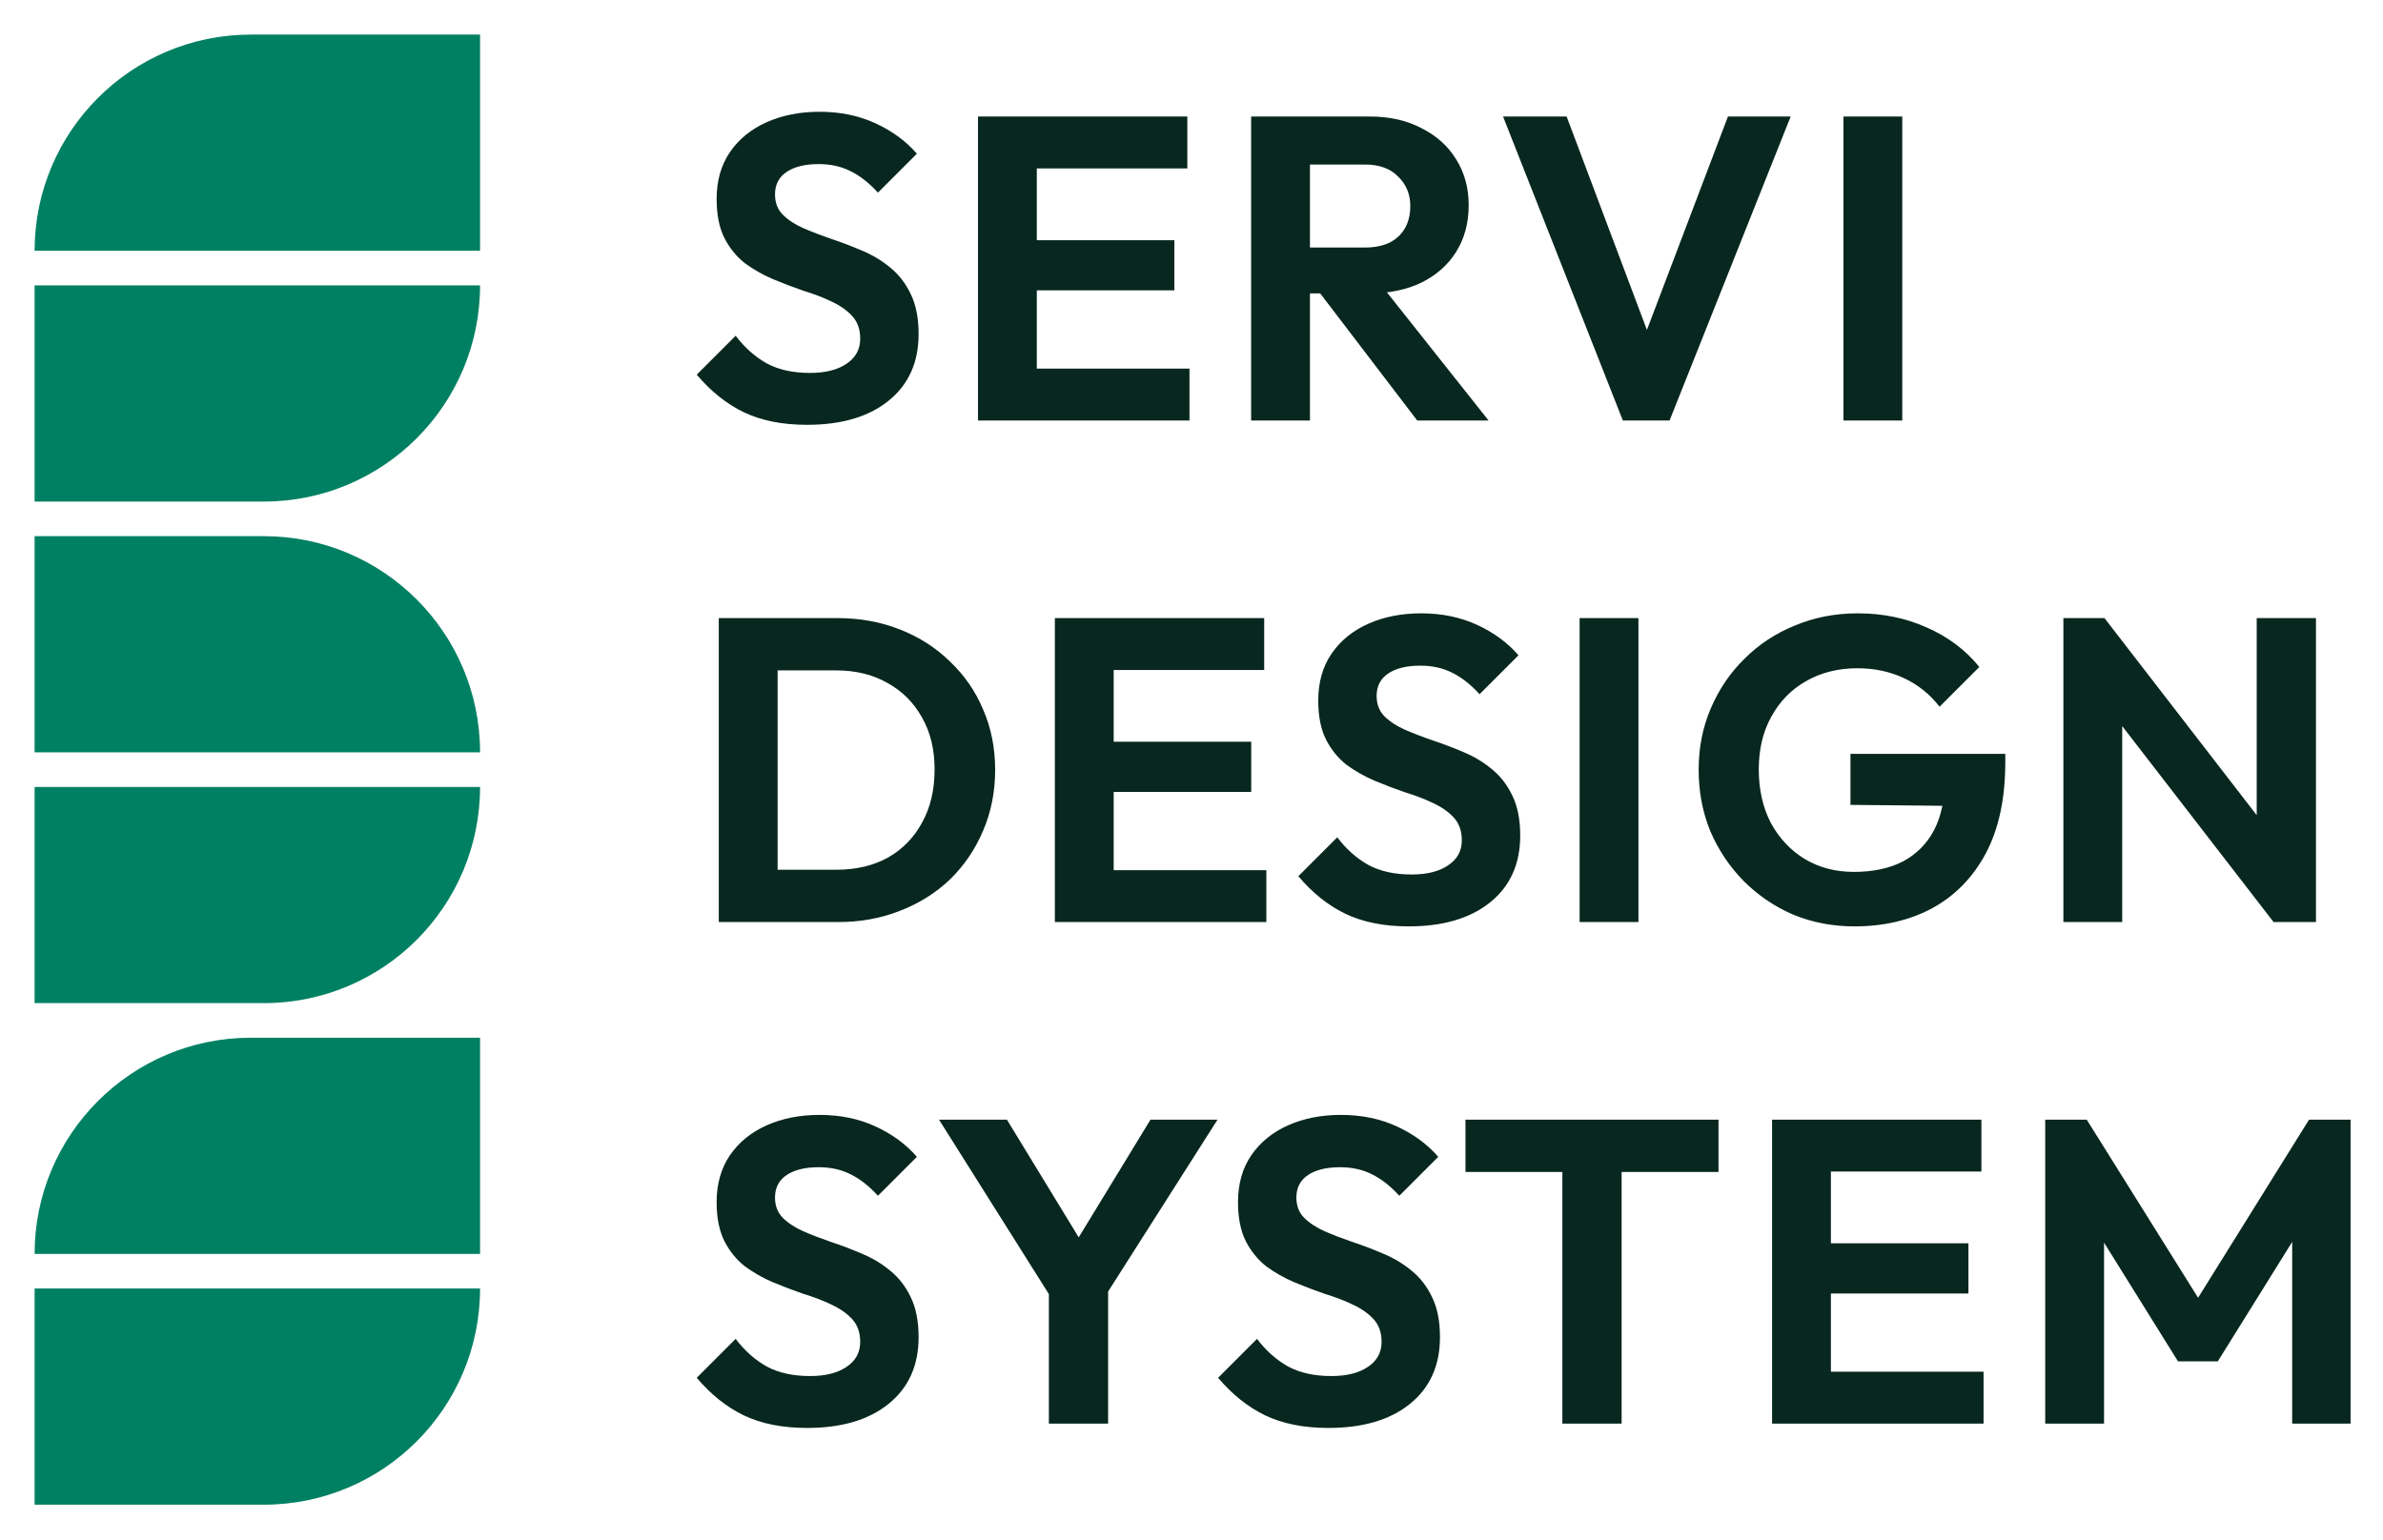
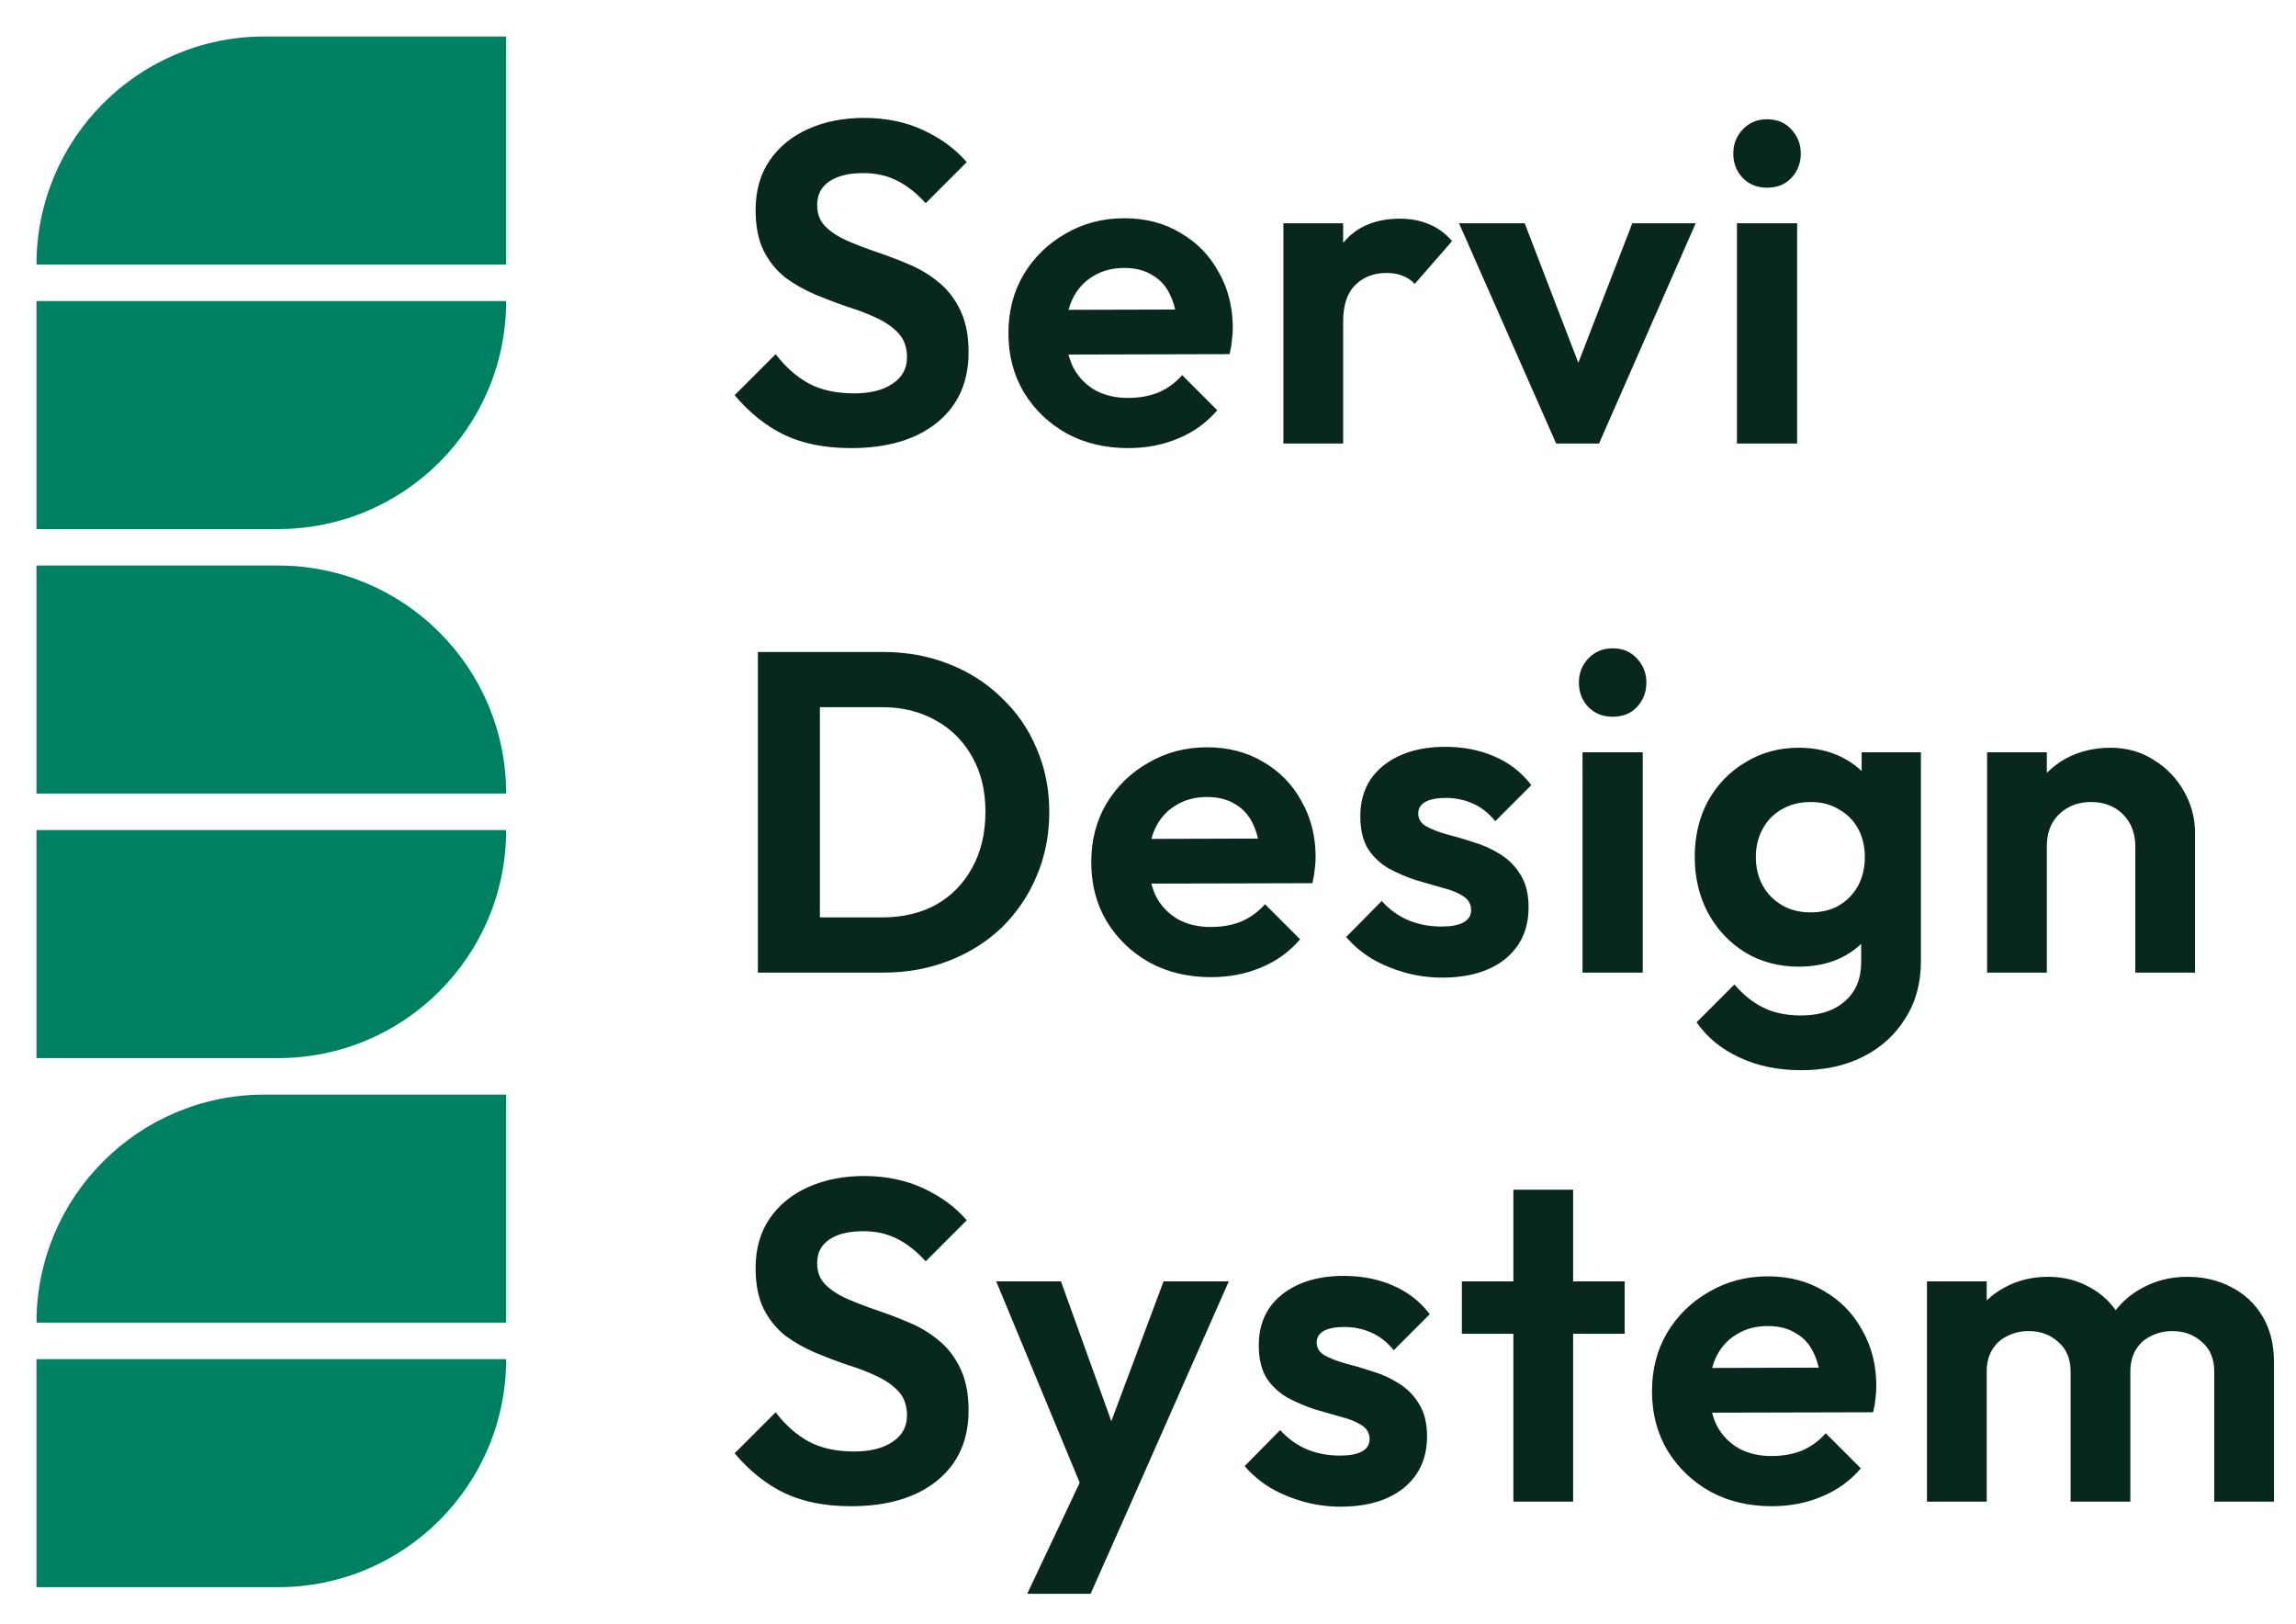
- <svg xmlns="http://www.w3.org/2000/svg" width="1102" height="712" viewBox="0 0 1102 712" fill="none">
+ <svg xmlns="http://www.w3.org/2000/svg" width="1007" height="712" viewBox="0 0 1007 712" fill="none">
  <path d="M16 116C16 60.772 60.772 16 116 16H222V116H16V116Z" fill="#008062" />
  <path d="M222 132C222 187.228 177.228 232 122 232H16V132H222V132Z" fill="#008062" />
  <path d="M222 348C222 292.772 177.228 248 122 248H16V348H222V348Z" fill="#008062" />
  <path d="M222 364C222 419.228 177.228 464 122 464H16V364H222V364Z" fill="#008062" />
  <path d="M16 580C16 524.772 60.772 480 116 480H222V580H16V580Z" fill="#008062" />
  <path d="M222 596C222 651.228 177.228 696 122 696H16V596H222V596Z" fill="#008062" />
-   <path d="M373.2 196.5C361.867 196.5 352.133 194.567 344 190.7C336 186.833 328.733 181.033 322.2 173.3L340.2 155.3C344.333 160.767 349.133 165.033 354.6 168.1C360.067 171.033 366.733 172.5 374.6 172.5C381.667 172.5 387.267 171.1 391.4 168.3C395.667 165.5 397.8 161.633 397.8 156.7C397.8 152.433 396.6 148.967 394.2 146.3C391.8 143.633 388.6 141.367 384.6 139.5C380.733 137.633 376.4 135.967 371.6 134.5C366.933 132.9 362.2 131.1 357.4 129.1C352.733 127.1 348.4 124.633 344.4 121.7C340.533 118.633 337.4 114.767 335 110.1C332.6 105.3 331.4 99.3 331.4 92.1C331.4 83.567 333.467 76.3 337.6 70.3C341.733 64.3 347.4 59.7 354.6 56.5C361.8 53.3 369.933 51.7 379 51.7C388.6 51.7 397.267 53.5 405 57.1C412.733 60.7 419.067 65.367 424 71.1L406 89.1C401.867 84.567 397.6 81.233 393.2 79.1C388.933 76.967 384.067 75.9 378.6 75.9C372.333 75.9 367.4 77.1 363.8 79.5C360.2 81.9 358.4 85.367 358.4 89.9C358.4 93.767 359.6 96.9 362 99.3C364.4 101.7 367.533 103.767 371.4 105.5C375.4 107.233 379.733 108.9 384.4 110.5C389.2 112.1 393.933 113.9 398.6 115.9C403.4 117.9 407.733 120.5 411.6 123.7C415.6 126.9 418.8 131.033 421.2 136.1C423.6 141.033 424.8 147.167 424.8 154.5C424.8 167.567 420.2 177.833 411 185.3C401.8 192.767 389.2 196.5 373.2 196.5ZM452.267 194.5V53.9H479.467V194.5H452.267ZM472.267 194.5V170.5H550.067V194.5H472.267ZM472.267 134.3V111.1H543.067V134.3H472.267ZM472.267 77.9V53.9H549.067V77.9H472.267ZM598.58 135.7V114.5H631.18C637.846 114.5 642.98 112.833 646.58 109.5C650.313 106.033 652.18 101.3 652.18 95.3C652.18 89.833 650.313 85.3 646.58 81.7C642.98 77.967 637.846 76.1 631.18 76.1H598.58V53.9H633.58C642.646 53.9 650.58 55.7 657.38 59.3C664.313 62.767 669.646 67.567 673.38 73.7C677.246 79.833 679.18 86.9 679.18 94.9C679.18 103.167 677.246 110.367 673.38 116.5C669.646 122.5 664.313 127.233 657.38 130.7C650.446 134.033 642.38 135.7 633.18 135.7H598.58ZM578.58 194.5V53.9H605.78V194.5H578.58ZM655.38 194.5L608.98 133.7L633.98 125.9L688.38 194.5H655.38ZM750.478 194.5L695.078 53.9H724.478L767.278 167.7H755.878L799.078 53.9H828.078L772.078 194.5H750.478ZM852.494 194.5V53.9H879.694V194.5H852.494ZM351 426.5V402.3H386.8C395.867 402.3 403.8 400.433 410.6 396.7C417.4 392.833 422.667 387.433 426.4 380.5C430.267 373.567 432.2 365.367 432.2 355.9C432.2 346.7 430.267 338.7 426.4 331.9C422.533 324.967 417.2 319.633 410.4 315.9C403.6 312.033 395.733 310.1 386.8 310.1H350.4V285.9H387.2C397.6 285.9 407.2 287.633 416 291.1C424.933 294.567 432.667 299.5 439.2 305.9C445.867 312.167 451 319.567 454.6 328.1C458.333 336.633 460.2 345.967 460.2 356.1C460.2 366.233 458.333 375.633 454.6 384.3C451 392.833 445.933 400.3 439.4 406.7C432.867 412.967 425.133 417.833 416.2 421.3C407.4 424.767 397.867 426.5 387.6 426.5H351ZM332.4 426.5V285.9H359.6V426.5H332.4ZM487.814 426.5V285.9H515.014V426.5H487.814ZM507.814 426.5V402.5H585.614V426.5H507.814ZM507.814 366.3V343.1H578.614V366.3H507.814ZM507.814 309.9V285.9H584.614V309.9H507.814ZM651.411 428.5C640.078 428.5 630.344 426.567 622.211 422.7C614.211 418.833 606.944 413.033 600.411 405.3L618.411 387.3C622.544 392.767 627.344 397.033 632.811 400.1C638.278 403.033 644.944 404.5 652.811 404.5C659.878 404.5 665.478 403.1 669.611 400.3C673.878 397.5 676.011 393.633 676.011 388.7C676.011 384.433 674.811 380.967 672.411 378.3C670.011 375.633 666.811 373.367 662.811 371.5C658.944 369.633 654.611 367.967 649.811 366.5C645.144 364.9 640.411 363.1 635.611 361.1C630.944 359.1 626.611 356.633 622.611 353.7C618.744 350.633 615.611 346.767 613.211 342.1C610.811 337.3 609.611 331.3 609.611 324.1C609.611 315.567 611.678 308.3 615.811 302.3C619.944 296.3 625.611 291.7 632.811 288.5C640.011 285.3 648.144 283.7 657.211 283.7C666.811 283.7 675.478 285.5 683.211 289.1C690.944 292.7 697.278 297.367 702.211 303.1L684.211 321.1C680.078 316.567 675.811 313.233 671.411 311.1C667.144 308.967 662.278 307.9 656.811 307.9C650.544 307.9 645.611 309.1 642.011 311.5C638.411 313.9 636.611 317.367 636.611 321.9C636.611 325.767 637.811 328.9 640.211 331.3C642.611 333.7 645.744 335.767 649.611 337.5C653.611 339.233 657.944 340.9 662.611 342.5C667.411 344.1 672.144 345.9 676.811 347.9C681.611 349.9 685.944 352.5 689.811 355.7C693.811 358.9 697.011 363.033 699.411 368.1C701.811 373.033 703.011 379.167 703.011 386.5C703.011 399.567 698.411 409.833 689.211 417.3C680.011 424.767 667.411 428.5 651.411 428.5ZM730.478 426.5V285.9H757.678V426.5H730.478ZM857.533 428.5C847.533 428.5 838.133 426.7 829.333 423.1C820.666 419.367 812.999 414.167 806.333 407.5C799.799 400.833 794.666 393.167 790.933 384.5C787.333 375.7 785.533 366.233 785.533 356.1C785.533 345.833 787.399 336.367 791.133 327.7C794.866 318.9 800.066 311.233 806.733 304.7C813.399 298.033 821.199 292.9 830.133 289.3C839.066 285.567 848.733 283.7 859.133 283.7C870.733 283.7 881.399 285.9 891.133 290.3C900.866 294.567 908.933 300.633 915.333 308.5L896.933 326.9C892.533 321.167 887.066 316.767 880.533 313.7C874 310.633 866.799 309.1 858.933 309.1C850 309.1 842.066 311.1 835.133 315.1C828.333 318.967 822.999 324.433 819.133 331.5C815.266 338.433 813.333 346.567 813.333 355.9C813.333 365.233 815.199 373.5 818.933 380.7C822.799 387.767 827.999 393.3 834.533 397.3C841.199 401.3 848.799 403.3 857.333 403.3C866.133 403.3 873.666 401.7 879.933 398.5C886.199 395.167 891 390.367 894.333 384.1C897.666 377.7 899.333 369.9 899.333 360.7L917.133 372.9L855.733 372.3V348.7H927.333V352.5C927.333 369.3 924.333 383.367 918.333 394.7C912.333 405.9 904.066 414.367 893.533 420.1C883.133 425.7 871.133 428.5 857.533 428.5ZM954.197 426.5V285.9H973.197L981.397 313.1V426.5H954.197ZM1051.4 426.5L967.997 318.5L973.197 285.9L1056.6 393.9L1051.4 426.5ZM1051.4 426.5L1043.6 400.1V285.9H1071V426.5H1051.4ZM373.2 660.5C361.867 660.5 352.133 658.567 344 654.7C336 650.833 328.733 645.033 322.2 637.3L340.2 619.3C344.333 624.767 349.133 629.033 354.6 632.1C360.067 635.033 366.733 636.5 374.6 636.5C381.667 636.5 387.267 635.1 391.4 632.3C395.667 629.5 397.8 625.633 397.8 620.7C397.8 616.433 396.6 612.967 394.2 610.3C391.8 607.633 388.6 605.367 384.6 603.5C380.733 601.633 376.4 599.967 371.6 598.5C366.933 596.9 362.2 595.1 357.4 593.1C352.733 591.1 348.4 588.633 344.4 585.7C340.533 582.633 337.4 578.767 335 574.1C332.6 569.3 331.4 563.3 331.4 556.1C331.4 547.567 333.467 540.3 337.6 534.3C341.733 528.3 347.4 523.7 354.6 520.5C361.8 517.3 369.933 515.7 379 515.7C388.6 515.7 397.267 517.5 405 521.1C412.733 524.7 419.067 529.367 424 535.1L406 553.1C401.867 548.567 397.6 545.233 393.2 543.1C388.933 540.967 384.067 539.9 378.6 539.9C372.333 539.9 367.4 541.1 363.8 543.5C360.2 545.9 358.4 549.367 358.4 553.9C358.4 557.767 359.6 560.9 362 563.3C364.4 565.7 367.533 567.767 371.4 569.5C375.4 571.233 379.733 572.9 384.4 574.5C389.2 576.1 393.933 577.9 398.6 579.9C403.4 581.9 407.733 584.5 411.6 587.7C415.6 590.9 418.8 595.033 421.2 600.1C423.6 605.033 424.8 611.167 424.8 618.5C424.8 631.567 420.2 641.833 411 649.3C401.8 656.767 389.2 660.5 373.2 660.5ZM488.641 604.3L434.241 517.9H465.641L507.841 587.1H489.841L532.041 517.9H563.041L508.041 604.3H488.641ZM485.041 658.5V589.7H512.441V658.5H485.041ZM614.302 660.5C602.968 660.5 593.235 658.567 585.102 654.7C577.102 650.833 569.835 645.033 563.302 637.3L581.302 619.3C585.435 624.767 590.235 629.033 595.702 632.1C601.168 635.033 607.835 636.5 615.702 636.5C622.768 636.5 628.368 635.1 632.502 632.3C636.768 629.5 638.902 625.633 638.902 620.7C638.902 616.433 637.702 612.967 635.302 610.3C632.902 607.633 629.702 605.367 625.702 603.5C621.835 601.633 617.502 599.967 612.702 598.5C608.035 596.9 603.302 595.1 598.502 593.1C593.835 591.1 589.502 588.633 585.502 585.7C581.635 582.633 578.502 578.767 576.102 574.1C573.702 569.3 572.502 563.3 572.502 556.1C572.502 547.567 574.568 540.3 578.702 534.3C582.835 528.3 588.502 523.7 595.702 520.5C602.902 517.3 611.035 515.7 620.102 515.7C629.702 515.7 638.368 517.5 646.102 521.1C653.835 524.7 660.168 529.367 665.102 535.1L647.102 553.1C642.968 548.567 638.702 545.233 634.302 543.1C630.035 540.967 625.168 539.9 619.702 539.9C613.435 539.9 608.502 541.1 604.902 543.5C601.302 545.9 599.502 549.367 599.502 553.9C599.502 557.767 600.702 560.9 603.102 563.3C605.502 565.7 608.635 567.767 612.502 569.5C616.502 571.233 620.835 572.9 625.502 574.5C630.302 576.1 635.035 577.9 639.702 579.9C644.502 581.9 648.835 584.5 652.702 587.7C656.702 590.9 659.902 595.033 662.302 600.1C664.702 605.033 665.902 611.167 665.902 618.5C665.902 631.567 661.302 641.833 652.102 649.3C642.902 656.767 630.302 660.5 614.302 660.5ZM722.505 658.5V520.9H749.905V658.5H722.505ZM677.705 542.1V517.9H794.705V542.1H677.705ZM819.486 658.5V517.9H846.686V658.5H819.486ZM839.486 658.5V634.5H917.286V658.5H839.486ZM839.486 598.3V575.1H910.286V598.3H839.486ZM839.486 541.9V517.9H916.286V541.9H839.486ZM945.798 658.5V517.9H964.998L1022 609.1H1011L1067.8 517.9H1087V658.5H1060V564.5L1065.2 566.1L1025.6 629.7H1007.2L967.598 566.1L972.998 564.5V658.5H945.798Z" fill="#07271F" />
+   <path d="M373.2 196.5C361.867 196.5 352.133 194.567 344 190.7C336 186.833 328.733 181.033 322.2 173.3L340.2 155.3C344.333 160.767 349.133 165.033 354.6 168.1C360.067 171.033 366.733 172.5 374.6 172.5C381.667 172.5 387.267 171.1 391.4 168.3C395.667 165.5 397.8 161.633 397.8 156.7C397.8 152.433 396.6 148.967 394.2 146.3C391.8 143.633 388.6 141.367 384.6 139.5C380.733 137.633 376.4 135.967 371.6 134.5C366.933 132.9 362.2 131.1 357.4 129.1C352.733 127.1 348.4 124.633 344.4 121.7C340.533 118.633 337.4 114.767 335 110.1C332.6 105.3 331.4 99.3 331.4 92.1C331.4 83.567 333.467 76.3 337.6 70.3C341.733 64.3 347.4 59.7 354.6 56.5C361.8 53.3 369.933 51.7 379 51.7C388.6 51.7 397.267 53.5 405 57.1C412.733 60.7 419.067 65.367 424 71.1L406 89.1C401.867 84.567 397.6 81.233 393.2 79.1C388.933 76.967 384.067 75.9 378.6 75.9C372.333 75.9 367.4 77.1 363.8 79.5C360.2 81.9 358.4 85.367 358.4 89.9C358.4 93.767 359.6 96.9 362 99.3C364.4 101.7 367.533 103.767 371.4 105.5C375.4 107.233 379.733 108.9 384.4 110.5C389.2 112.1 393.933 113.9 398.6 115.9C403.4 117.9 407.733 120.5 411.6 123.7C415.6 126.9 418.8 131.033 421.2 136.1C423.6 141.033 424.8 147.167 424.8 154.5C424.8 167.567 420.2 177.833 411 185.3C401.8 192.767 389.2 196.5 373.2 196.5ZM494.886 196.5C484.753 196.5 475.753 194.367 467.886 190.1C460.019 185.7 453.753 179.7 449.086 172.1C444.553 164.5 442.286 155.833 442.286 146.1C442.286 136.5 444.486 127.967 448.886 120.5C453.419 112.9 459.553 106.9 467.286 102.5C475.019 97.967 483.619 95.7 493.086 95.7C502.419 95.7 510.619 97.833 517.686 102.1C524.886 106.233 530.486 111.967 534.486 119.3C538.619 126.5 540.686 134.7 540.686 143.9C540.686 145.633 540.553 147.433 540.286 149.3C540.153 151.033 539.819 153.033 539.286 155.3L458.086 155.5V135.9L527.086 135.7L516.486 143.9C516.219 138.167 515.153 133.367 513.286 129.5C511.553 125.633 508.953 122.7 505.486 120.7C502.153 118.567 498.019 117.5 493.086 117.5C487.886 117.5 483.353 118.7 479.486 121.1C475.619 123.367 472.619 126.633 470.486 130.9C468.486 135.033 467.486 139.967 467.486 145.7C467.486 151.567 468.553 156.7 470.686 161.1C472.953 165.367 476.153 168.7 480.286 171.1C484.419 173.367 489.219 174.5 494.686 174.5C499.619 174.5 504.086 173.7 508.086 172.1C512.086 170.367 515.553 167.833 518.486 164.5L533.886 179.9C529.219 185.367 523.486 189.5 516.686 192.3C510.019 195.1 502.753 196.5 494.886 196.5ZM562.889 194.5V97.9H589.089V194.5H562.889ZM589.089 141.1L578.889 134.3C580.089 122.433 583.556 113.1 589.289 106.3C595.022 99.367 603.289 95.9 614.089 95.9C618.756 95.9 622.956 96.7 626.689 98.3C630.422 99.767 633.822 102.233 636.889 105.7L620.489 124.5C619.022 122.9 617.222 121.7 615.089 120.9C613.089 120.1 610.756 119.7 608.089 119.7C602.489 119.7 597.889 121.5 594.289 125.1C590.822 128.567 589.089 133.9 589.089 141.1ZM682.516 194.5L639.916 97.9H668.716L699.316 177.5H685.116L715.916 97.9H743.716L701.316 194.5H682.516ZM761.803 194.5V97.9H788.203V194.5H761.803ZM775.003 82.3C770.736 82.3 767.203 80.9 764.403 78.1C761.603 75.167 760.203 71.567 760.203 67.3C760.203 63.167 761.603 59.633 764.403 56.7C767.203 53.767 770.736 52.3 775.003 52.3C779.403 52.3 782.936 53.767 785.603 56.7C788.403 59.633 789.803 63.167 789.803 67.3C789.803 71.567 788.403 75.167 785.603 78.1C782.936 80.9 779.403 82.3 775.003 82.3ZM351 426.5V402.3H386.8C395.867 402.3 403.8 400.433 410.6 396.7C417.4 392.833 422.667 387.433 426.4 380.5C430.267 373.567 432.2 365.367 432.2 355.9C432.2 346.7 430.267 338.7 426.4 331.9C422.533 324.967 417.2 319.633 410.4 315.9C403.6 312.033 395.733 310.1 386.8 310.1H350.4V285.9H387.2C397.6 285.9 407.2 287.633 416 291.1C424.933 294.567 432.667 299.5 439.2 305.9C445.867 312.167 451 319.567 454.6 328.1C458.333 336.633 460.2 345.967 460.2 356.1C460.2 366.233 458.333 375.633 454.6 384.3C451 392.833 445.933 400.3 439.4 406.7C432.867 412.967 425.133 417.833 416.2 421.3C407.4 424.767 397.867 426.5 387.6 426.5H351ZM332.4 426.5V285.9H359.6V426.5H332.4ZM531.214 428.5C521.081 428.5 512.081 426.367 504.214 422.1C496.347 417.7 490.081 411.7 485.414 404.1C480.881 396.5 478.614 387.833 478.614 378.1C478.614 368.5 480.814 359.967 485.214 352.5C489.747 344.9 495.881 338.9 503.614 334.5C511.347 329.967 519.947 327.7 529.414 327.7C538.747 327.7 546.947 329.833 554.014 334.1C561.214 338.233 566.814 343.967 570.814 351.3C574.947 358.5 577.014 366.7 577.014 375.9C577.014 377.633 576.881 379.433 576.614 381.3C576.481 383.033 576.147 385.033 575.614 387.3L494.414 387.5V367.9L563.414 367.7L552.814 375.9C552.547 370.167 551.481 365.367 549.614 361.5C547.881 357.633 545.281 354.7 541.814 352.7C538.481 350.567 534.347 349.5 529.414 349.5C524.214 349.5 519.681 350.7 515.814 353.1C511.947 355.367 508.947 358.633 506.814 362.9C504.814 367.033 503.814 371.967 503.814 377.7C503.814 383.567 504.881 388.7 507.014 393.1C509.281 397.367 512.481 400.7 516.614 403.1C520.747 405.367 525.547 406.5 531.014 406.5C535.947 406.5 540.414 405.7 544.414 404.1C548.414 402.367 551.881 399.833 554.814 396.5L570.214 411.9C565.547 417.367 559.814 421.5 553.014 424.3C546.347 427.1 539.081 428.5 531.214 428.5ZM632.417 428.7C626.951 428.7 621.551 427.967 616.217 426.5C611.017 425.033 606.217 423.033 601.817 420.5C597.417 417.833 593.617 414.633 590.417 410.9L606.017 395.1C609.351 398.833 613.217 401.633 617.617 403.5C622.017 405.367 626.884 406.3 632.217 406.3C636.484 406.3 639.684 405.7 641.817 404.5C644.084 403.3 645.217 401.5 645.217 399.1C645.217 396.433 644.017 394.367 641.617 392.9C639.351 391.433 636.351 390.233 632.617 389.3C628.884 388.233 624.951 387.1 620.817 385.9C616.817 384.567 612.951 382.9 609.217 380.9C605.484 378.767 602.417 375.9 600.017 372.3C597.751 368.567 596.617 363.767 596.617 357.9C596.617 351.767 598.084 346.433 601.017 341.9C604.084 337.367 608.417 333.833 614.017 331.3C619.617 328.767 626.217 327.5 633.817 327.5C641.817 327.5 649.017 328.9 655.417 331.7C661.951 334.5 667.351 338.7 671.617 344.3L655.817 360.1C652.884 356.5 649.551 353.9 645.817 352.3C642.217 350.7 638.284 349.9 634.017 349.9C630.151 349.9 627.151 350.5 625.017 351.7C623.017 352.9 622.017 354.567 622.017 356.7C622.017 359.1 623.151 360.967 625.417 362.3C627.817 363.633 630.884 364.833 634.617 365.9C638.351 366.833 642.217 367.967 646.217 369.3C650.351 370.5 654.217 372.233 657.817 374.5C661.551 376.767 664.551 379.767 666.817 383.5C669.217 387.233 670.417 392.033 670.417 397.9C670.417 407.367 667.017 414.9 660.217 420.5C653.417 425.967 644.151 428.7 632.417 428.7ZM694.084 426.5V329.9H720.484V426.5H694.084ZM707.284 314.3C703.018 314.3 699.484 312.9 696.684 310.1C693.884 307.167 692.484 303.567 692.484 299.3C692.484 295.167 693.884 291.633 696.684 288.7C699.484 285.767 703.018 284.3 707.284 284.3C711.684 284.3 715.218 285.767 717.884 288.7C720.684 291.633 722.084 295.167 722.084 299.3C722.084 303.567 720.684 307.167 717.884 310.1C715.218 312.9 711.684 314.3 707.284 314.3ZM790.094 469.3C779.827 469.3 770.76 467.433 762.894 463.7C755.027 460.1 748.76 454.967 744.094 448.3L760.694 431.7C764.427 436.1 768.56 439.433 773.094 441.7C777.76 444.1 783.36 445.3 789.894 445.3C798.027 445.3 804.427 443.233 809.094 439.1C813.894 434.967 816.294 429.233 816.294 421.9V397.7L820.694 376.5L816.494 355.3V329.9H842.494V421.5C842.494 431.1 840.227 439.433 835.694 446.5C831.294 453.7 825.16 459.3 817.294 463.3C809.427 467.3 800.36 469.3 790.094 469.3ZM788.894 423.9C780.227 423.9 772.427 421.833 765.494 417.7C758.56 413.433 753.094 407.633 749.094 400.3C745.227 392.967 743.294 384.767 743.294 375.7C743.294 366.633 745.227 358.5 749.094 351.3C753.094 344.1 758.56 338.433 765.494 334.3C772.427 330.033 780.227 327.9 788.894 327.9C796.094 327.9 802.427 329.3 807.894 332.1C813.494 334.9 817.894 338.767 821.094 343.7C824.294 348.5 826.027 354.167 826.294 360.7V391.1C826.027 397.5 824.227 403.233 820.894 408.3C817.694 413.233 813.294 417.1 807.694 419.9C802.227 422.567 795.96 423.9 788.894 423.9ZM794.094 400.1C798.894 400.1 803.027 399.1 806.494 397.1C810.094 394.967 812.894 392.1 814.894 388.5C816.894 384.767 817.894 380.567 817.894 375.9C817.894 371.1 816.894 366.9 814.894 363.3C812.894 359.7 810.094 356.9 806.494 354.9C803.027 352.767 798.894 351.7 794.094 351.7C789.294 351.7 785.094 352.767 781.494 354.9C777.894 356.9 775.094 359.767 773.094 363.5C771.094 367.1 770.094 371.233 770.094 375.9C770.094 380.433 771.094 384.567 773.094 388.3C775.094 391.9 777.894 394.767 781.494 396.9C785.094 399.033 789.294 400.1 794.094 400.1ZM936.514 426.5V371.1C936.514 365.367 934.714 360.7 931.114 357.1C927.514 353.5 922.847 351.7 917.114 351.7C913.381 351.7 910.047 352.5 907.114 354.1C904.181 355.7 901.847 357.967 900.114 360.9C898.514 363.833 897.714 367.233 897.714 371.1L887.514 365.9C887.514 358.3 889.114 351.7 892.314 346.1C895.647 340.367 900.181 335.9 905.914 332.7C911.781 329.5 918.381 327.9 925.714 327.9C932.781 327.9 939.114 329.7 944.714 333.3C950.314 336.767 954.714 341.367 957.914 347.1C961.114 352.7 962.714 358.767 962.714 365.3V426.5H936.514ZM871.514 426.5V329.9H897.714V426.5H871.514ZM373.2 660.5C361.867 660.5 352.133 658.567 344 654.7C336 650.833 328.733 645.033 322.2 637.3L340.2 619.3C344.333 624.767 349.133 629.033 354.6 632.1C360.067 635.033 366.733 636.5 374.6 636.5C381.667 636.5 387.267 635.1 391.4 632.3C395.667 629.5 397.8 625.633 397.8 620.7C397.8 616.433 396.6 612.967 394.2 610.3C391.8 607.633 388.6 605.367 384.6 603.5C380.733 601.633 376.4 599.967 371.6 598.5C366.933 596.9 362.2 595.1 357.4 593.1C352.733 591.1 348.4 588.633 344.4 585.7C340.533 582.633 337.4 578.767 335 574.1C332.6 569.3 331.4 563.3 331.4 556.1C331.4 547.567 333.467 540.3 337.6 534.3C341.733 528.3 347.4 523.7 354.6 520.5C361.8 517.3 369.933 515.7 379 515.7C388.6 515.7 397.267 517.5 405 521.1C412.733 524.7 419.067 529.367 424 535.1L406 553.1C401.867 548.567 397.6 545.233 393.2 543.1C388.933 540.967 384.067 539.9 378.6 539.9C372.333 539.9 367.4 541.1 363.8 543.5C360.2 545.9 358.4 549.367 358.4 553.9C358.4 557.767 359.6 560.9 362 563.3C364.4 565.7 367.533 567.767 371.4 569.5C375.4 571.233 379.733 572.9 384.4 574.5C389.2 576.1 393.933 577.9 398.6 579.9C403.4 581.9 407.733 584.5 411.6 587.7C415.6 590.9 418.8 595.033 421.2 600.1C423.6 605.033 424.8 611.167 424.8 618.5C424.8 631.567 420.2 641.833 411 649.3C401.8 656.767 389.2 660.5 373.2 660.5ZM477.328 659.3L436.928 561.9H465.328L492.128 636.3H482.528L510.328 561.9H538.928L495.928 659.3H477.328ZM450.528 698.9L479.928 636.7L495.928 659.3L478.328 698.9H450.528ZM587.886 660.7C582.419 660.7 577.019 659.967 571.686 658.5C566.486 657.033 561.686 655.033 557.286 652.5C552.886 649.833 549.086 646.633 545.886 642.9L561.486 627.1C564.819 630.833 568.686 633.633 573.086 635.5C577.486 637.367 582.353 638.3 587.686 638.3C591.953 638.3 595.153 637.7 597.286 636.5C599.553 635.3 600.686 633.5 600.686 631.1C600.686 628.433 599.486 626.367 597.086 624.9C594.819 623.433 591.819 622.233 588.086 621.3C584.353 620.233 580.419 619.1 576.286 617.9C572.286 616.567 568.419 614.9 564.686 612.9C560.953 610.767 557.886 607.9 555.486 604.3C553.219 600.567 552.086 595.767 552.086 589.9C552.086 583.767 553.553 578.433 556.486 573.9C559.553 569.367 563.886 565.833 569.486 563.3C575.086 560.767 581.686 559.5 589.286 559.5C597.286 559.5 604.486 560.9 610.886 563.7C617.419 566.5 622.819 570.7 627.086 576.3L611.286 592.1C608.353 588.5 605.019 585.9 601.286 584.3C597.686 582.7 593.753 581.9 589.486 581.9C585.619 581.9 582.619 582.5 580.486 583.7C578.486 584.9 577.486 586.567 577.486 588.7C577.486 591.1 578.619 592.967 580.886 594.3C583.286 595.633 586.353 596.833 590.086 597.9C593.819 598.833 597.686 599.967 601.686 601.3C605.819 602.5 609.686 604.233 613.286 606.5C617.019 608.767 620.019 611.767 622.286 615.5C624.686 619.233 625.886 624.033 625.886 629.9C625.886 639.367 622.486 646.9 615.686 652.5C608.886 657.967 599.619 660.7 587.886 660.7ZM663.753 658.5V521.7H689.953V658.5H663.753ZM641.153 584.9V561.9H712.553V584.9H641.153ZM777.144 660.5C767.01 660.5 758.01 658.367 750.144 654.1C742.277 649.7 736.01 643.7 731.344 636.1C726.81 628.5 724.544 619.833 724.544 610.1C724.544 600.5 726.744 591.967 731.144 584.5C735.677 576.9 741.81 570.9 749.544 566.5C757.277 561.967 765.877 559.7 775.344 559.7C784.677 559.7 792.877 561.833 799.944 566.1C807.144 570.233 812.744 575.967 816.744 583.3C820.877 590.5 822.944 598.7 822.944 607.9C822.944 609.633 822.81 611.433 822.544 613.3C822.41 615.033 822.077 617.033 821.544 619.3L740.344 619.5V599.9L809.344 599.7L798.744 607.9C798.477 602.167 797.41 597.367 795.544 593.5C793.81 589.633 791.21 586.7 787.744 584.7C784.41 582.567 780.277 581.5 775.344 581.5C770.144 581.5 765.61 582.7 761.744 585.1C757.877 587.367 754.877 590.633 752.744 594.9C750.744 599.033 749.744 603.967 749.744 609.7C749.744 615.567 750.81 620.7 752.944 625.1C755.21 629.367 758.41 632.7 762.544 635.1C766.677 637.367 771.477 638.5 776.944 638.5C781.877 638.5 786.344 637.7 790.344 636.1C794.344 634.367 797.81 631.833 800.744 628.5L816.144 643.9C811.477 649.367 805.744 653.5 798.944 656.3C792.277 659.1 785.01 660.5 777.144 660.5ZM845.147 658.5V561.9H871.347V658.5H845.147ZM908.147 658.5V601.5C908.147 595.9 906.347 591.567 902.747 588.5C899.28 585.3 894.947 583.7 889.747 583.7C886.28 583.7 883.147 584.433 880.347 585.9C877.547 587.233 875.347 589.233 873.747 591.9C872.147 594.567 871.347 597.767 871.347 601.5L861.147 596.5C861.147 589.033 862.747 582.567 865.947 577.1C869.28 571.633 873.747 567.433 879.347 564.5C884.947 561.433 891.28 559.9 898.347 559.9C905.014 559.9 911.08 561.433 916.547 564.5C922.014 567.433 926.347 571.633 929.547 577.1C932.747 582.433 934.347 588.9 934.347 596.5V658.5H908.147ZM971.147 658.5V601.5C971.147 595.9 969.347 591.567 965.747 588.5C962.28 585.3 957.947 583.7 952.747 583.7C949.414 583.7 946.28 584.433 943.347 585.9C940.547 587.233 938.347 589.233 936.747 591.9C935.147 594.567 934.347 597.767 934.347 601.5L919.347 597.9C919.88 590.167 921.947 583.5 925.547 577.9C929.147 572.167 933.88 567.767 939.747 564.7C945.614 561.5 952.147 559.9 959.347 559.9C966.547 559.9 973.014 561.433 978.747 564.5C984.48 567.433 989.014 571.7 992.347 577.3C995.68 582.9 997.347 589.567 997.347 597.3V658.5H971.147Z" fill="#07271F" />
</svg>
